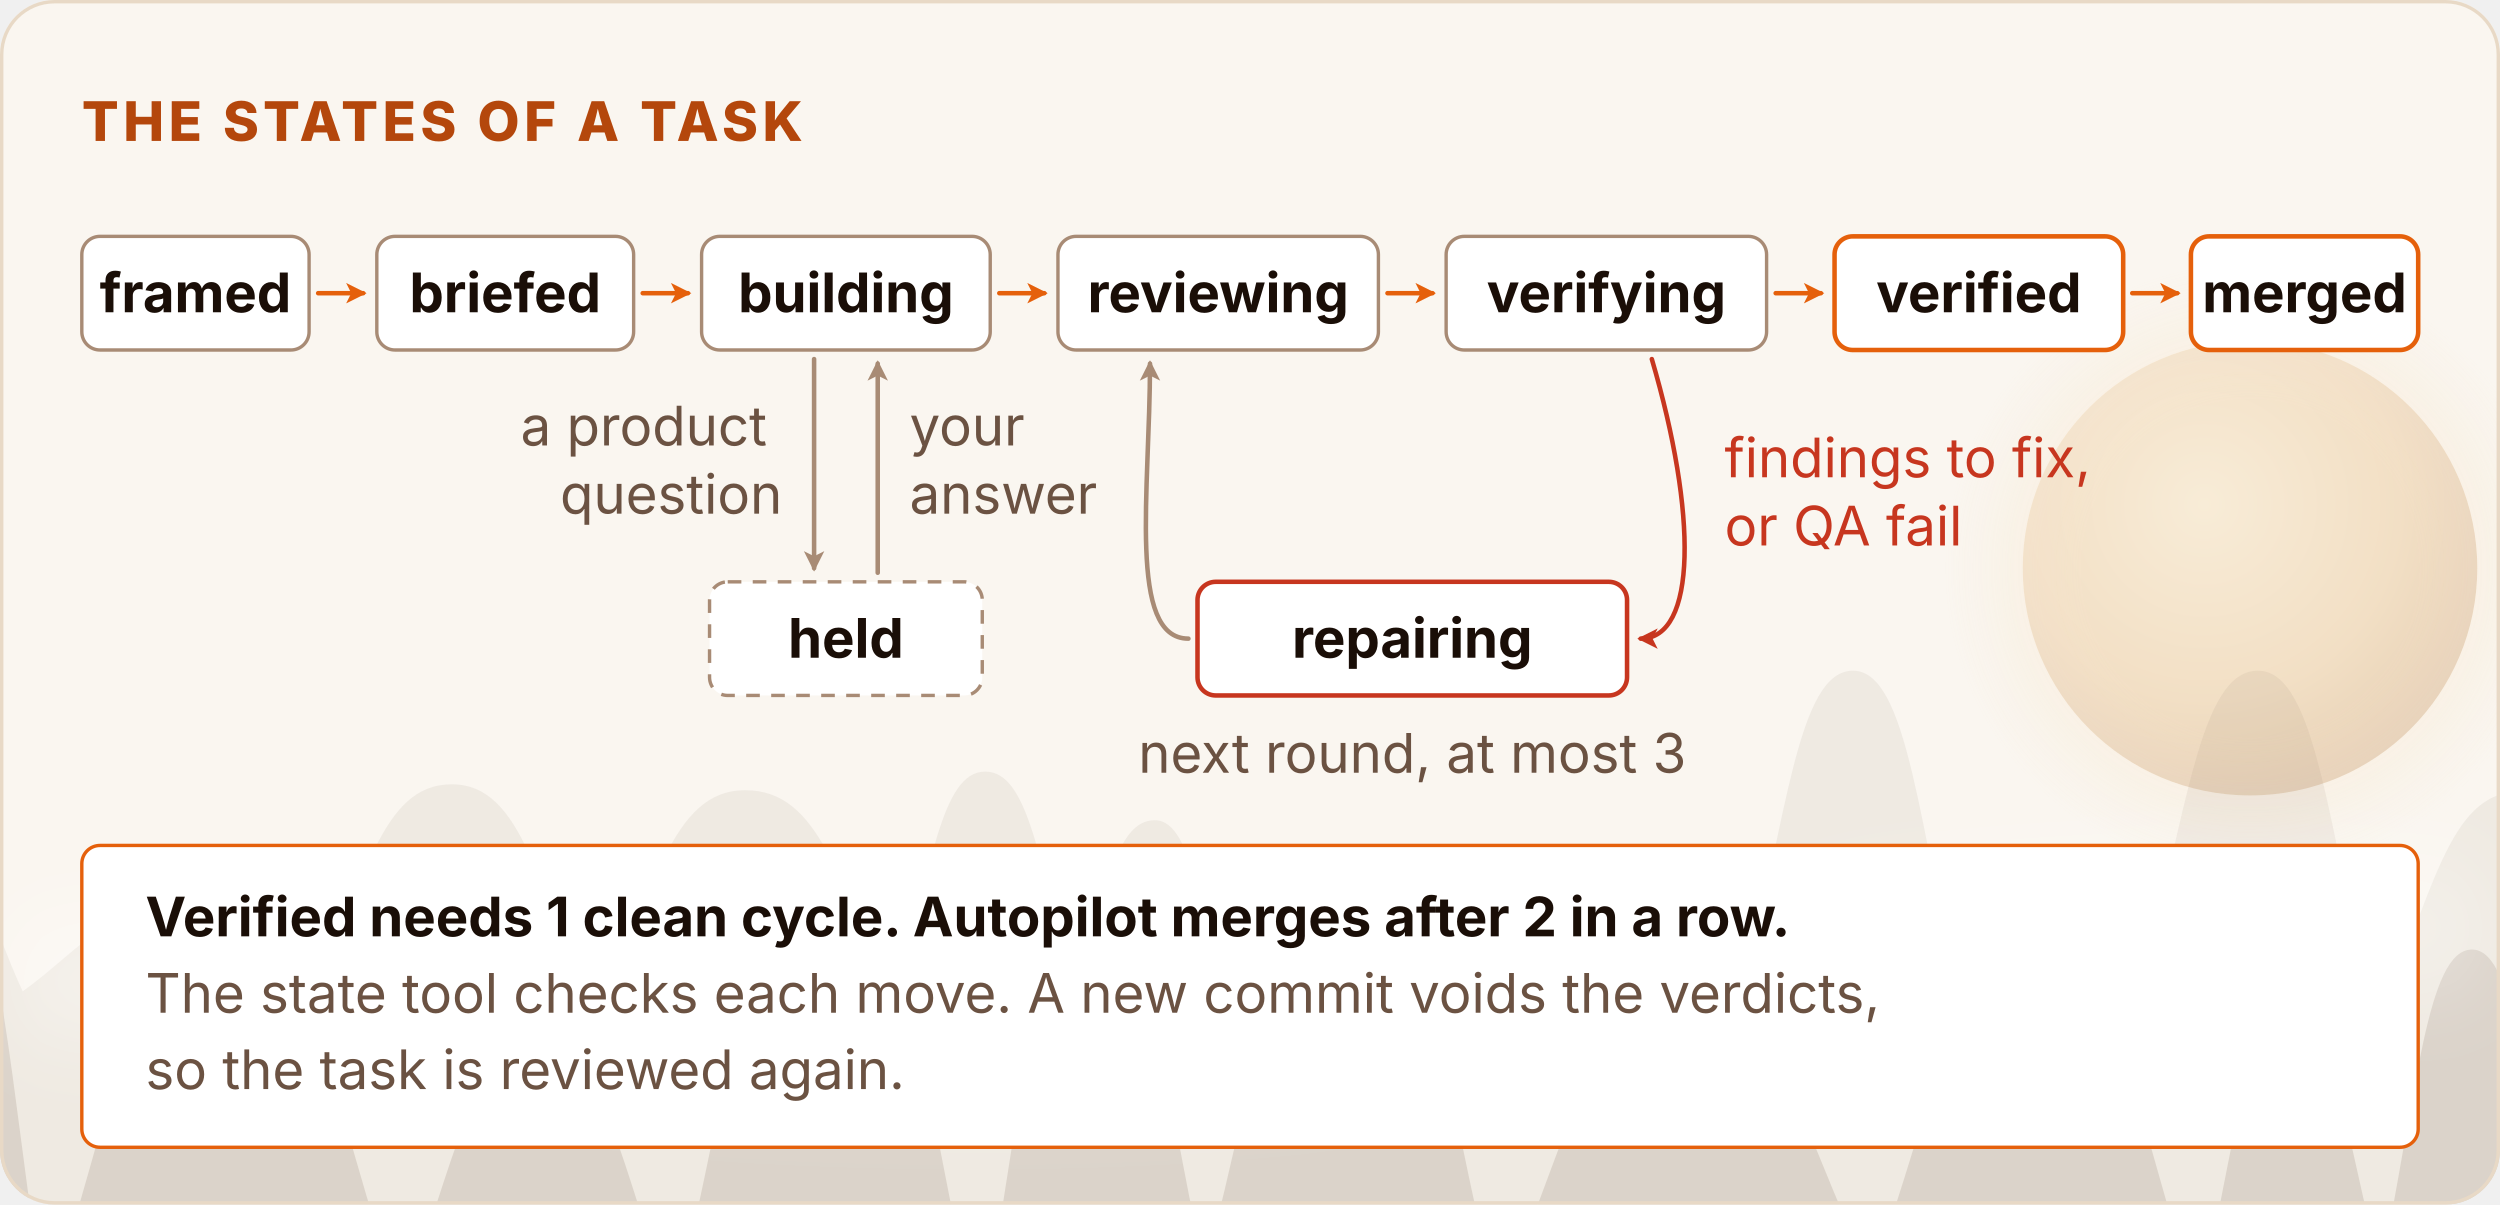
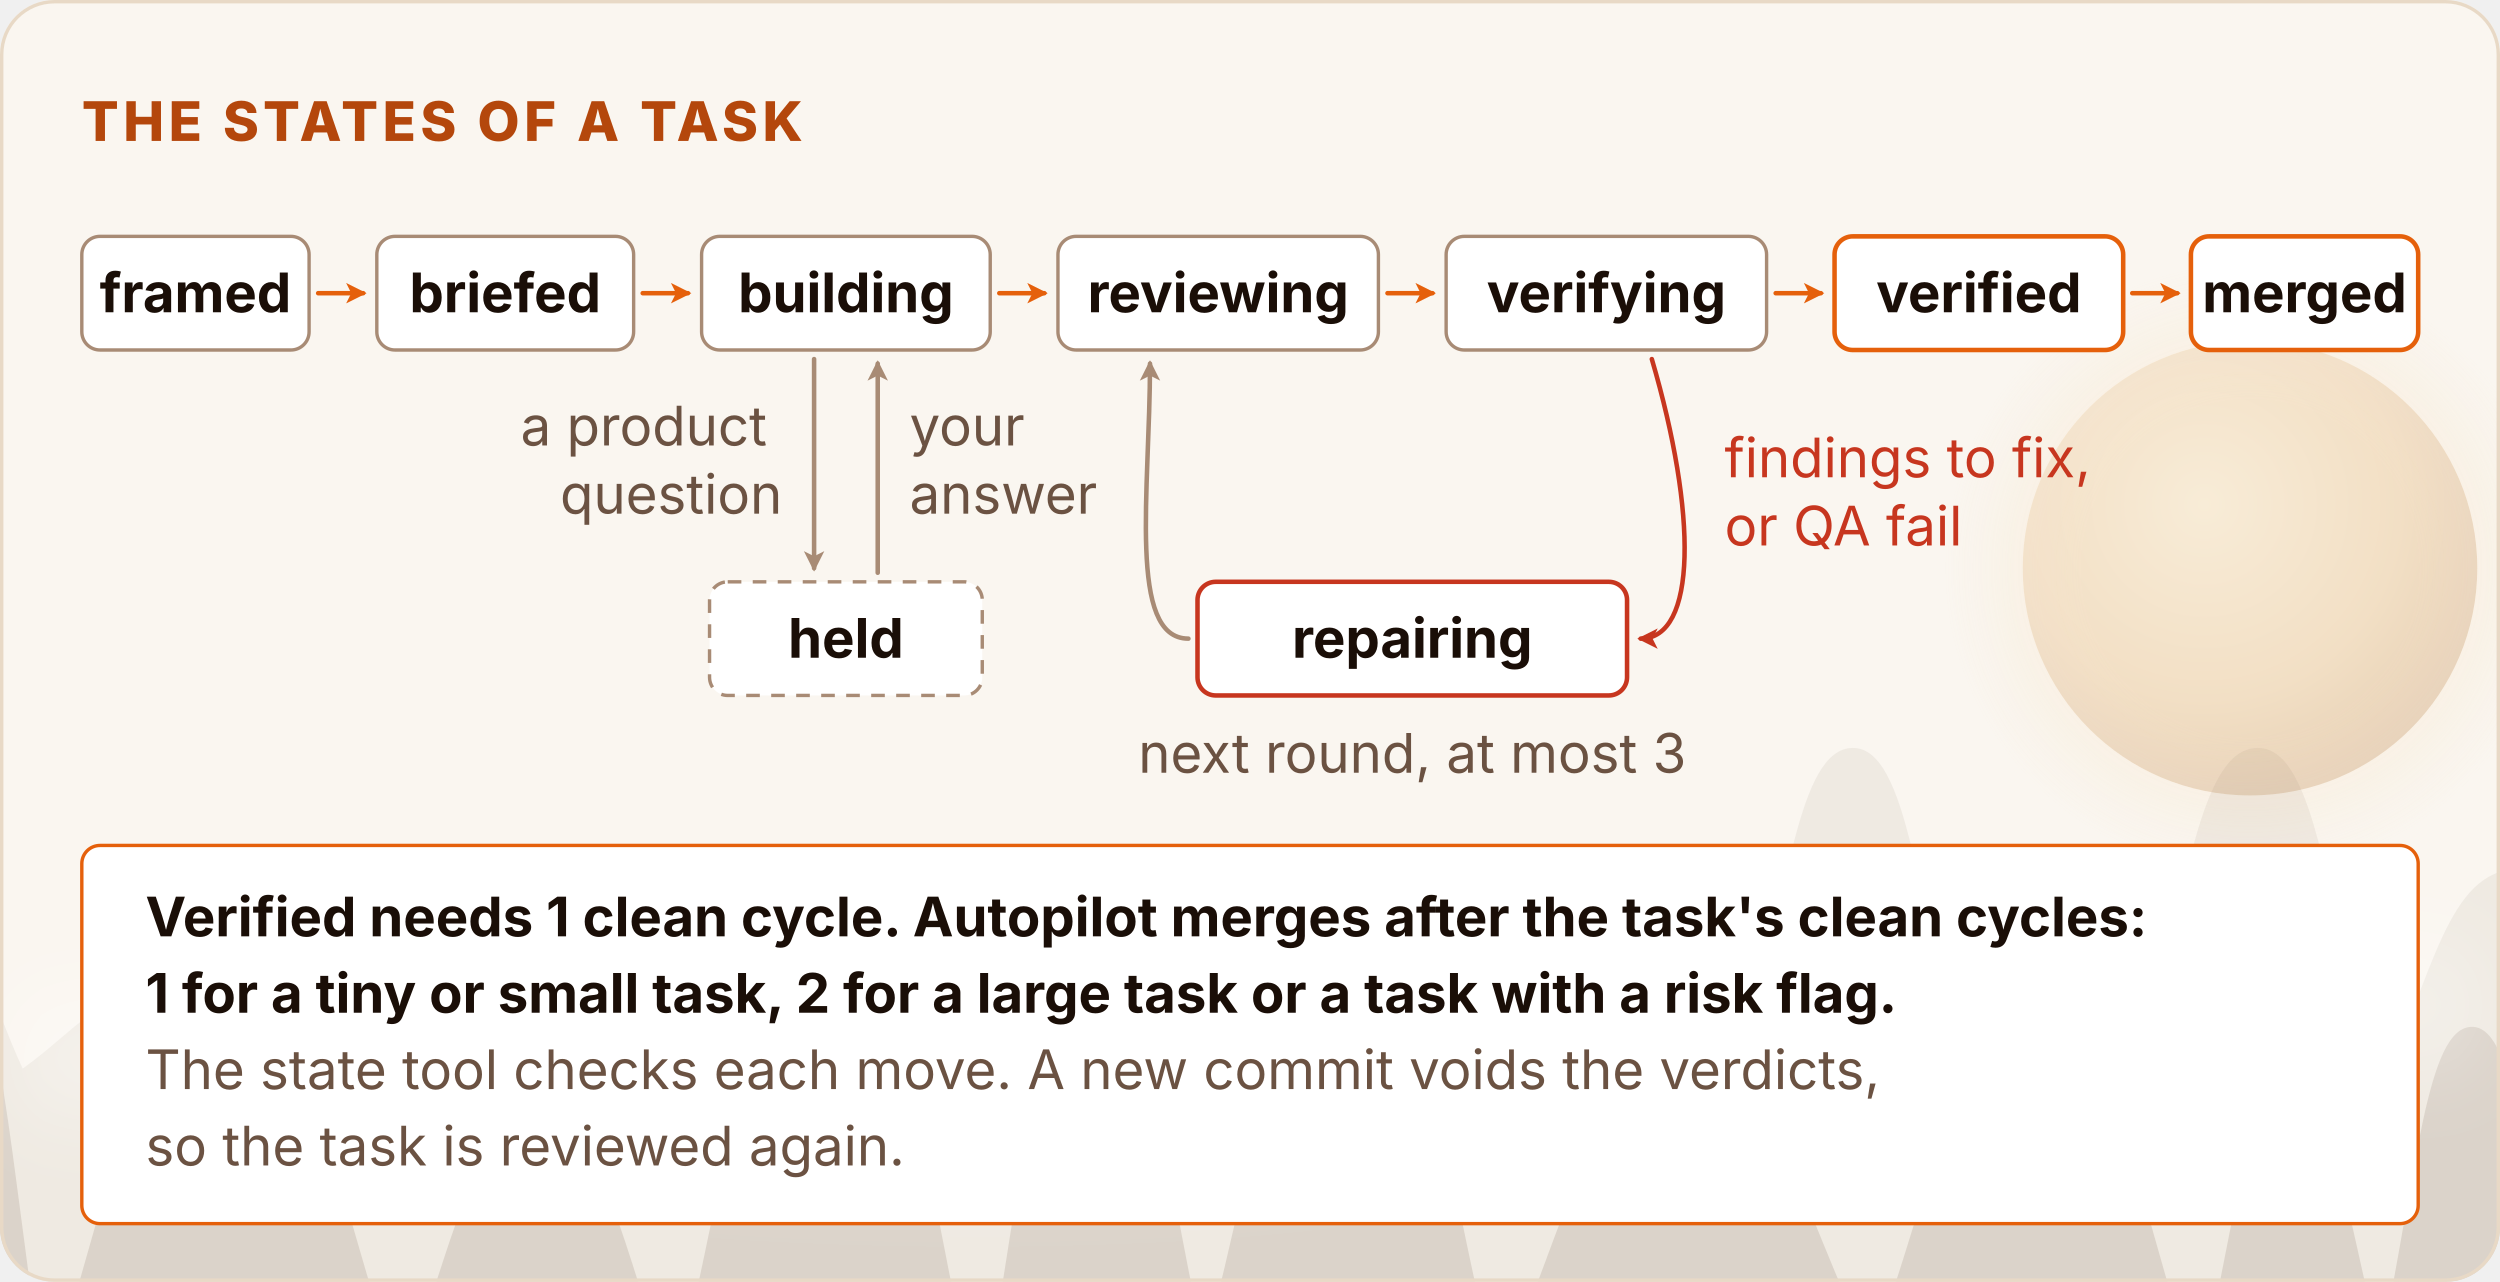
- <svg xmlns="http://www.w3.org/2000/svg" viewBox="0 0 1100 530" width="1100" height="530" role="img" aria-label="A task's life: framed, briefed, building, reviewing, verifying, verified, merged. A product question holds the task until your answer. Findings or a QA failure send it to repairing, then to review again, at most 3 rounds. Verified needs one clean cycle; autopilot merges after two.">
+ <svg xmlns="http://www.w3.org/2000/svg" viewBox="0 0 1100 564" width="1100" height="564" role="img" aria-label="A task's life: framed, briefed, building, reviewing, verifying, verified, merged. A product question holds the task until your answer. Findings or a QA failure send it to repairing, then to review again, at most 3 rounds. Verified needs one clean cycle; autopilot merges after one for a tiny or small task, two for a large or risky one.">
  <style>.pulse{animation:pulse 5s ease-in-out infinite}@keyframes pulse{50%{opacity:.55}}@media (prefers-reduced-motion:reduce){.pulse{animation:none}}</style>
  <defs>
    <linearGradient id="lifecycle-l-sky" x1="0" y1="0" x2="0" y2="1">
      <stop offset="0" stop-color="#080605" />
      <stop offset="0.45" stop-color="#1B120C" />
      <stop offset="0.72" stop-color="#22160E" />
      <stop offset="1" stop-color="#0A0706" />
    </linearGradient>
    <radialGradient id="lifecycle-l-haze">
      <stop offset="0" stop-color="#FF8A2A" stop-opacity="0.6" />
      <stop offset="0.5" stop-color="#FF6A0F" stop-opacity="0.2" />
      <stop offset="1" stop-color="#FF6A0F" stop-opacity="0" />
    </radialGradient>
    <radialGradient id="lifecycle-l-moonglow">
      <stop offset="0.55" stop-color="#F2CD96" stop-opacity="0.5" />
      <stop offset="1" stop-color="#F2CD96" stop-opacity="0" />
    </radialGradient>
    <radialGradient id="lifecycle-l-moon" cx="0.4" cy="0.36" r="0.72">
      <stop offset="0" stop-color="#F8E7C6" />
      <stop offset="0.6" stop-color="#E4BC88" />
      <stop offset="1" stop-color="#B8844F" />
    </radialGradient>
    <radialGradient id="lifecycle-l-iris" cx="0.51" cy="0.52" r="0.56">
      <stop offset="0" stop-color="#FFF4C2" />
      <stop offset="0.16" stop-color="#FFD54A" />
      <stop offset="0.4" stop-color="#FDB022" />
      <stop offset="0.66" stop-color="#EE7A0C" />
      <stop offset="0.86" stop-color="#A83E08" />
      <stop offset="1" stop-color="#4A1803" />
    </radialGradient>
    <linearGradient id="lifecycle-l-lid" x1="0" y1="0.34" x2="0" y2="0.96">
      <stop offset="0" stop-color="#000" stop-opacity="0.85" />
      <stop offset="1" stop-color="#000" stop-opacity="0" />
    </linearGradient>
    <linearGradient id="lifecycle-l-markR" x1="0" y1="0.5" x2="1" y2="0.3">
      <stop offset="0" stop-color="#B83A0A" />
      <stop offset="0.55" stop-color="#FF6A0F" />
      <stop offset="1" stop-color="#FFB050" />
    </linearGradient>
    <linearGradient id="lifecycle-l-markL" x1="1" y1="0.5" x2="0" y2="0.3">
      <stop offset="0" stop-color="#B83A0A" />
      <stop offset="0.55" stop-color="#FF6A0F" />
      <stop offset="1" stop-color="#FFB050" />
    </linearGradient>
    <linearGradient id="lifecycle-l-skin" x1="0" y1="0" x2="0" y2="1">
      <stop offset="0" stop-color="#040202" />
      <stop offset="0.32" stop-color="#1A110B" />
      <stop offset="0.6" stop-color="#33231A" />
      <stop offset="0.86" stop-color="#2C1E14" />
      <stop offset="1" stop-color="#3A2618" />
    </linearGradient>
    <linearGradient id="lifecycle-l-robe" x1="0" y1="0" x2="0" y2="1">
      <stop offset="0" stop-color="#2B2018" />
      <stop offset="1" stop-color="#100B08" />
    </linearGradient>
    <linearGradient id="lifecycle-l-bust" x1="0" y1="0" x2="0" y2="1">
      <stop offset="0" stop-color="#2B2018" />
      <stop offset="1" stop-color="#0A0604" />
    </linearGradient>
    <linearGradient id="lifecycle-l-hood" x1="0" y1="0" x2="0" y2="1">
      <stop offset="0" stop-color="#382A1F" />
      <stop offset="1" stop-color="#18120D" />
    </linearGradient>
    <linearGradient id="lifecycle-l-rock" x1="0" y1="0" x2="0" y2="1">
      <stop offset="0" stop-color="#33271D" />
      <stop offset="1" stop-color="#0D0907" />
    </linearGradient>
    <radialGradient id="lifecycle-l-disc" cx="0.5" cy="0.42" r="0.62">
      <stop offset="0" stop-color="#3B2B1E" />
      <stop offset="1" stop-color="#100B08" />
    </radialGradient>
    <radialGradient id="lifecycle-l-orb" cx="0.4" cy="0.38" r="0.65">
      <stop offset="0" stop-color="#FFF6D0" />
      <stop offset="0.45" stop-color="#FFC93C" />
      <stop offset="1" stop-color="#FF6A0F" />
    </radialGradient>
    <linearGradient id="lifecycle-l-fall" x1="0" y1="0" x2="0" y2="1">
      <stop offset="0" stop-color="#F4E6CC" stop-opacity="0.95" />
      <stop offset="1" stop-color="#F4E6CC" stop-opacity="0" />
    </linearGradient>
    <linearGradient id="lifecycle-l-word" x1="0" y1="0" x2="0" y2="1">
      <stop offset="0.2" stop-color="#FFF8EC" />
      <stop offset="0.5" stop-color="#FFD27A" />
      <stop offset="0.72" stop-color="#FF8A2A" />
      <stop offset="0.9" stop-color="#E2470A" />
    </linearGradient>
    <linearGradient id="lifecycle-l-chief" x1="0" y1="0" x2="0" y2="1">
      <stop offset="0" stop-color="#FFA040" />
      <stop offset="1" stop-color="#F05A0A" />
    </linearGradient>
    <filter id="lifecycle-l-wordglow" x="-10%" y="-20%" width="120%" height="140%">
      <feGaussianBlur in="SourceAlpha" stdDeviation="10" result="b" />
      <feFlood flood-color="#FF6A0F" flood-opacity="0.7" />
      <feComposite in2="b" operator="in" result="g" />
      <feMerge>
        <feMergeNode in="g" />
        <feMergeNode in="SourceGraphic" />
      </feMerge>
    </filter>
    <filter id="lifecycle-l-glow" x="-50%" y="-50%" width="200%" height="200%">
      <feGaussianBlur in="SourceGraphic" stdDeviation="2.6" result="b" />
      <feMerge>
        <feMergeNode in="b" />
        <feMergeNode in="SourceGraphic" />
      </feMerge>
    </filter>
    <filter id="lifecycle-l-blur" x="-50%" y="-50%" width="200%" height="200%">
      <feGaussianBlur stdDeviation="14" />
    </filter>
    <filter id="lifecycle-l-mist" x="-30%" y="-200%" width="160%" height="500%">
      <feGaussianBlur stdDeviation="20" />
    </filter>
    <marker id="lifecycle-l-hot" viewBox="0 0 12 12" refX="10" refY="6" markerWidth="9" markerHeight="9" markerUnits="userSpaceOnUse" orient="auto-start-reverse">
      <path d="M0 0 L12 6 L0 12 L3 6 z" fill="#E5600B" />
    </marker>
    <marker id="lifecycle-l-muted" viewBox="0 0 12 12" refX="10" refY="6" markerWidth="9" markerHeight="9" markerUnits="userSpaceOnUse" orient="auto-start-reverse">
      <path d="M0 0 L12 6 L0 12 L3 6 z" fill="#A88B75" />
    </marker>
    <marker id="lifecycle-l-bad" viewBox="0 0 12 12" refX="10" refY="6" markerWidth="9" markerHeight="9" markerUnits="userSpaceOnUse" orient="auto-start-reverse">
      <path d="M0 0 L12 6 L0 12 L3 6 z" fill="#C7361F" />
    </marker>
    <marker id="lifecycle-l-loop" viewBox="0 0 12 12" refX="10" refY="6" markerWidth="9" markerHeight="9" markerUnits="userSpaceOnUse" orient="auto-start-reverse">
      <path d="M0 0 L12 6 L0 12 L3 6 z" fill="#B4470C" />
    </marker>
    <clipPath id="lifecycle-l-frame">
-       <rect width="1100" height="530" rx="24" />
+       <rect width="1100" height="564" rx="24" />
    </clipPath>
  </defs>
  <g clip-path="url(#lifecycle-l-frame)">
-     <rect width="1100" height="530" rx="24" fill="#FAF6F0" />
+     <rect width="1100" height="564" rx="24" fill="#FAF6F0" />
    <circle cx="990" cy="250" r="134.4" fill="url(#lifecycle-l-moonglow)" opacity="0.4" />
    <circle cx="990" cy="250" r="100" fill="url(#lifecycle-l-moon)" opacity="0.3" />
-     <path d="M-60 530 L-60 470 C-46 421.4 -42.5 381.7 -25 381.7 C-7.5 381.7 -4 406.2 10 436.2 C35.2 418 41.5 403.2 72.9 403.2 C104.4 403.2 110.6 420.2 135.8 441.1 C161 388.3 167.3 345.1 198.8 345.1 C230.3 345.1 236.6 391.4 261.8 448.1 C288.2 392.8 294.9 347.7 327.9 347.7 C361 347.7 367.6 387.8 394.1 436.8 C409.8 383.3 413.8 339.5 433.5 339.5 C453.2 339.5 457.1 381.9 472.9 433.6 C487 393.6 490.5 360.9 508.1 360.9 C525.7 360.9 529.2 407.6 543.3 464.8 C564.5 425.6 569.8 393.6 596.4 393.6 C623 393.6 628.3 426.3 649.5 466.1 C673 434.4 678.8 408.5 708.2 408.5 C737.5 408.5 743.3 421.5 766.8 437.3 C786.2 359.1 791 295.1 815.3 295.1 C839.5 295.1 844.3 363.6 863.7 447.5 C879.4 422.1 883.3 401.4 902.8 401.4 C922.3 401.4 926.3 415.7 941.9 433.2 C962.5 357.2 967.7 295.1 993.5 295.1 C1019.4 295.1 1024.5 365.5 1045.2 451.5 C1070.5 394.8 1076.8 348.4 1108.4 348.4 C1140 348.4 1146.4 392.7 1171.7 446.8 L1171.7 530 Z" fill="#8C7867" opacity="0.1" />
-     <path d="M-60 530 L-60 590 C-44 480.4 -40 390.8 -20 390.8 C0 390.8 4 475.2 20 578.3 C51.3 484.9 59.2 408.5 98.3 408.5 C137.4 408.5 145.2 483.2 176.5 574.6 C200.6 512 206.6 460.9 236.6 460.9 C266.6 460.9 272.7 513.2 296.7 577.1 C323.6 467.3 330.3 377.5 363.9 377.5 C397.5 377.5 404.2 473 431.1 589.6 C450.8 483.3 455.8 396.3 480.5 396.3 C505.2 396.3 510.2 469.4 530 558.8 C555.8 462.1 562.2 383 594.5 383 C626.7 383 633.2 469 659 574 C691.8 499.3 700.1 438.1 741.2 438.1 C782.3 438.1 790.5 493.7 823.4 561.6 C852.2 482.9 859.4 418.5 895.4 418.5 C931.4 418.5 938.6 488.8 967.4 574.7 C983.5 505 987.5 448 1007.5 448 C1027.5 448 1031.5 497.8 1047.5 558.7 C1063.6 481.2 1067.6 417.8 1087.7 417.8 C1107.8 417.8 1111.8 487 1127.8 571.5 C1149.9 486.8 1155.4 417.5 1183 417.5 C1210.6 417.5 1216.1 483.5 1238.2 564.1 L1238.2 530 Z" fill="#8C7867" opacity="0.2" />
-     <ellipse cx="140" cy="431.6" rx="201.8" ry="26" fill="#FFFFFF" opacity="0.4" filter="url(#lifecycle-l-mist)" />
-     <ellipse cx="427.9" cy="452.6" rx="215.1" ry="26" fill="#FFFFFF" opacity="0.4" filter="url(#lifecycle-l-mist)" />
-     <ellipse cx="743" cy="444.3" rx="242.7" ry="26" fill="#FFFFFF" opacity="0.3" filter="url(#lifecycle-l-mist)" />
-     <ellipse cx="999.4" cy="408.3" rx="217.1" ry="26" fill="#FFFFFF" opacity="0.3" filter="url(#lifecycle-l-mist)" />
+     <path d="M-60 564 L-60 504 C-46 455.4 -42.5 415.7 -25 415.7 C-7.5 415.7 -4 440.2 10 470.2 C35.2 452 41.5 437.2 72.9 437.2 C104.4 437.2 110.6 454.2 135.8 475.1 C161 422.3 167.3 379.1 198.8 379.1 C230.3 379.1 236.6 425.4 261.8 482.1 C288.2 426.8 294.9 381.7 327.9 381.7 C361 381.7 367.6 421.8 394.1 470.8 C409.8 417.3 413.8 373.5 433.5 373.5 C453.2 373.5 457.1 415.9 472.9 467.6 C487 427.6 490.5 394.9 508.1 394.9 C525.7 394.9 529.2 441.6 543.3 498.8 C564.5 459.6 569.8 427.6 596.4 427.6 C623 427.6 628.3 460.3 649.5 500.1 C673 468.4 678.8 442.5 708.2 442.5 C737.5 442.5 743.3 455.5 766.8 471.3 C786.2 393.1 791 329.1 815.3 329.1 C839.5 329.1 844.3 397.6 863.7 481.5 C879.4 456.1 883.3 435.4 902.8 435.4 C922.3 435.4 926.3 449.7 941.9 467.2 C962.5 391.2 967.7 329.1 993.5 329.1 C1019.4 329.1 1024.5 399.5 1045.2 485.5 C1070.5 428.8 1076.8 382.4 1108.4 382.4 C1140 382.4 1146.4 426.7 1171.7 480.8 L1171.7 564 Z" fill="#8C7867" opacity="0.1" />
+     <path d="M-60 564 L-60 624 C-44 514.4 -40 424.8 -20 424.8 C0 424.8 4 509.2 20 612.3 C51.3 518.9 59.2 442.5 98.3 442.5 C137.4 442.5 145.2 517.2 176.5 608.6 C200.6 546 206.6 494.9 236.6 494.9 C266.6 494.9 272.7 547.2 296.7 611.1 C323.6 501.3 330.3 411.5 363.9 411.5 C397.5 411.5 404.2 507 431.1 623.6 C450.8 517.3 455.8 430.3 480.5 430.3 C505.2 430.3 510.2 503.4 530 592.8 C555.8 496.1 562.2 417 594.5 417 C626.7 417 633.2 503 659 608 C691.8 533.3 700.1 472.1 741.2 472.1 C782.3 472.1 790.5 527.7 823.4 595.6 C852.2 516.9 859.4 452.5 895.4 452.5 C931.4 452.5 938.6 522.8 967.4 608.7 C983.5 539 987.5 482 1007.5 482 C1027.5 482 1031.5 531.8 1047.5 592.7 C1063.6 515.2 1067.6 451.8 1087.7 451.8 C1107.8 451.8 1111.8 521 1127.8 605.5 C1149.9 520.8 1155.4 451.5 1183 451.5 C1210.6 451.5 1216.1 517.5 1238.2 598.1 L1238.2 564 Z" fill="#8C7867" opacity="0.2" />
+     <ellipse cx="140" cy="465.6" rx="201.8" ry="26" fill="#FFFFFF" opacity="0.4" filter="url(#lifecycle-l-mist)" />
+     <ellipse cx="427.9" cy="486.6" rx="215.1" ry="26" fill="#FFFFFF" opacity="0.4" filter="url(#lifecycle-l-mist)" />
+     <ellipse cx="743" cy="478.3" rx="242.7" ry="26" fill="#FFFFFF" opacity="0.3" filter="url(#lifecycle-l-mist)" />
+     <ellipse cx="999.4" cy="442.3" rx="217.1" ry="26" fill="#FFFFFF" opacity="0.3" filter="url(#lifecycle-l-mist)" />
    <text x="36" y="62" font-family="-apple-system, BlinkMacSystemFont, 'Segoe UI', Inter, Helvetica, Arial, sans-serif" font-size="24" font-weight="800" fill="#B4470C" text-anchor="start" letter-spacing="2">
      <tspan x="36" dy="0">THE STATES OF A TASK</tspan>
    </text>
    <rect x="36" y="104" width="100" height="50" rx="8" fill="#FFFFFF" stroke="#A88B75" stroke-width="1.5" />
    <text x="86" y="137.4" font-family="-apple-system, BlinkMacSystemFont, 'Segoe UI', Inter, Helvetica, Arial, sans-serif" font-size="24" font-weight="700" fill="#1A0E07" text-anchor="middle">
      <tspan x="86" dy="0">framed</tspan>
    </text>
    <path d="M140 129 L 159.8 129" fill="none" stroke="#E5600B" stroke-width="2" stroke-linecap="round" stroke-linejoin="round" marker-end="url(#lifecycle-l-hot)" />
    <rect x="165.8" y="104" width="113" height="50" rx="8" fill="#FFFFFF" stroke="#A88B75" stroke-width="1.5" />
    <text x="222.3" y="137.4" font-family="-apple-system, BlinkMacSystemFont, 'Segoe UI', Inter, Helvetica, Arial, sans-serif" font-size="24" font-weight="700" fill="#1A0E07" text-anchor="middle">
      <tspan x="222.3" dy="0">briefed</tspan>
    </text>
    <path d="M282.8 129 L 302.7 129" fill="none" stroke="#E5600B" stroke-width="2" stroke-linecap="round" stroke-linejoin="round" marker-end="url(#lifecycle-l-hot)" />
    <rect x="308.7" y="104" width="127" height="50" rx="8" fill="#FFFFFF" stroke="#A88B75" stroke-width="1.5" />
    <text x="372.2" y="137.4" font-family="-apple-system, BlinkMacSystemFont, 'Segoe UI', Inter, Helvetica, Arial, sans-serif" font-size="24" font-weight="700" fill="#1A0E07" text-anchor="middle">
      <tspan x="372.2" dy="0">building</tspan>
    </text>
    <path d="M439.7 129 L 459.5 129" fill="none" stroke="#E5600B" stroke-width="2" stroke-linecap="round" stroke-linejoin="round" marker-end="url(#lifecycle-l-hot)" />
    <rect x="465.5" y="104" width="141" height="50" rx="8" fill="#FFFFFF" stroke="#A88B75" stroke-width="1.5" />
    <text x="536" y="137.4" font-family="-apple-system, BlinkMacSystemFont, 'Segoe UI', Inter, Helvetica, Arial, sans-serif" font-size="24" font-weight="700" fill="#1A0E07" text-anchor="middle">
      <tspan x="536" dy="0">reviewing</tspan>
    </text>
    <path d="M610.5 129 L 630.3 129" fill="none" stroke="#E5600B" stroke-width="2" stroke-linecap="round" stroke-linejoin="round" marker-end="url(#lifecycle-l-hot)" />
    <rect x="636.3" y="104" width="141" height="50" rx="8" fill="#FFFFFF" stroke="#A88B75" stroke-width="1.5" />
    <text x="706.8" y="137.4" font-family="-apple-system, BlinkMacSystemFont, 'Segoe UI', Inter, Helvetica, Arial, sans-serif" font-size="24" font-weight="700" fill="#1A0E07" text-anchor="middle">
      <tspan x="706.8" dy="0">verifying</tspan>
    </text>
    <path d="M781.3 129 L 801.2 129" fill="none" stroke="#E5600B" stroke-width="2" stroke-linecap="round" stroke-linejoin="round" marker-end="url(#lifecycle-l-hot)" />
    <rect x="807.2" y="104" width="127" height="50" rx="8" fill="#FFFFFF" stroke="#E5600B" stroke-width="2" />
    <text x="870.7" y="137.4" font-family="-apple-system, BlinkMacSystemFont, 'Segoe UI', Inter, Helvetica, Arial, sans-serif" font-size="24" font-weight="700" fill="#1A0E07" text-anchor="middle">
      <tspan x="870.7" dy="0">verified</tspan>
    </text>
    <path d="M938.2 129 L 958 129" fill="none" stroke="#E5600B" stroke-width="2" stroke-linecap="round" stroke-linejoin="round" marker-end="url(#lifecycle-l-hot)" />
    <rect x="964" y="104" width="100" height="50" rx="8" fill="#FFFFFF" stroke="#E5600B" stroke-width="2" />
    <text x="1014" y="137.4" font-family="-apple-system, BlinkMacSystemFont, 'Segoe UI', Inter, Helvetica, Arial, sans-serif" font-size="24" font-weight="700" fill="#1A0E07" text-anchor="middle">
      <tspan x="1014" dy="0">merged</tspan>
    </text>
    <path d="M358.2 158 L 358.2 250" fill="none" stroke="#A88B75" stroke-width="2" stroke-linecap="round" stroke-linejoin="round" marker-end="url(#lifecycle-l-muted)" />
    <path d="M386.2 252 L 386.2 160" fill="none" stroke="#A88B75" stroke-width="2" stroke-linecap="round" stroke-linejoin="round" marker-end="url(#lifecycle-l-muted)" />
    <text x="344.2" y="196" font-family="-apple-system, BlinkMacSystemFont, 'Segoe UI', Inter, Helvetica, Arial, sans-serif" font-size="24" font-weight="400" fill="#6B5242" text-anchor="end">
      <tspan x="344.2" dy="0">a product</tspan>
      <tspan x="344.2" dy="30">question</tspan>
    </text>
    <text x="400.2" y="196" font-family="-apple-system, BlinkMacSystemFont, 'Segoe UI', Inter, Helvetica, Arial, sans-serif" font-size="24" font-weight="400" fill="#6B5242" text-anchor="start">
      <tspan x="400.2" dy="0">your</tspan>
      <tspan x="400.2" dy="30">answer</tspan>
    </text>
    <rect x="312.2" y="256" width="120" height="50" rx="8" fill="#FFFFFF" stroke="#A88B75" stroke-width="1.5" stroke-dasharray="6 5" />
    <text x="372.2" y="289.4" font-family="-apple-system, BlinkMacSystemFont, 'Segoe UI', Inter, Helvetica, Arial, sans-serif" font-size="24" font-weight="700" fill="#1A0E07" text-anchor="middle">
      <tspan x="372.2" dy="0">held</tspan>
    </text>
    <path d="M726.8 158 C 746.8 226, 746.8 281, 721.9 281" fill="none" stroke="#C7361F" stroke-width="2" stroke-linecap="round" stroke-linejoin="round" marker-end="url(#lifecycle-l-bad)" />
    <text x="758.8" y="210" font-family="-apple-system, BlinkMacSystemFont, 'Segoe UI', Inter, Helvetica, Arial, sans-serif" font-size="24" font-weight="400" fill="#C7361F" text-anchor="start">
      <tspan x="758.8" dy="0">findings to fix,</tspan>
      <tspan x="758.8" dy="30">or QA fail</tspan>
    </text>
    <path d="M522.9 281 C 496 281, 506 216, 506 160" fill="none" stroke="#A88B75" stroke-width="2" stroke-linecap="round" stroke-linejoin="round" marker-end="url(#lifecycle-l-muted)" />
    <rect x="526.9" y="256" width="189" height="50" rx="8" fill="#FFFFFF" stroke="#C7361F" stroke-width="2" />
    <text x="621.4" y="289.4" font-family="-apple-system, BlinkMacSystemFont, 'Segoe UI', Inter, Helvetica, Arial, sans-serif" font-size="24" font-weight="700" fill="#1A0E07" text-anchor="middle">
      <tspan x="621.4" dy="0">repairing</tspan>
    </text>
    <text x="621.4" y="340" font-family="-apple-system, BlinkMacSystemFont, 'Segoe UI', Inter, Helvetica, Arial, sans-serif" font-size="24" font-weight="400" fill="#6B5242" text-anchor="middle">
      <tspan x="621.4" dy="0">next round, at most 3</tspan>
    </text>
-     <rect x="36" y="372" width="1028" height="132.8" rx="8" fill="#FFFFFF" stroke="#E5600B" stroke-width="1.5" />
+     <rect x="36" y="372" width="1028" height="166.4" rx="8" fill="#FFFFFF" stroke="#E5600B" stroke-width="1.5" />
    <text x="64" y="412" font-family="-apple-system, BlinkMacSystemFont, 'Segoe UI', Inter, Helvetica, Arial, sans-serif" font-size="24" font-weight="700" fill="#1A0E07" text-anchor="start">
-       <tspan x="64" dy="0">Verified needs 1 clean cycle. Autopilot merges after 2 in a row.</tspan>
-     </text>
-     <text x="64" y="445.6" font-family="-apple-system, BlinkMacSystemFont, 'Segoe UI', Inter, Helvetica, Arial, sans-serif" font-size="24" font-weight="400" fill="#6B5242" text-anchor="start">
+       <tspan x="64" dy="0">Verified needs 1 clean cycle. Autopilot merges after the task's clean cycles:</tspan>
+       <tspan x="64" dy="33.6">1 for a tiny or small task, 2 for a large task or a task with a risk flag.</tspan>
+     </text>
+     <text x="64" y="479.2" font-family="-apple-system, BlinkMacSystemFont, 'Segoe UI', Inter, Helvetica, Arial, sans-serif" font-size="24" font-weight="400" fill="#6B5242" text-anchor="start">
      <tspan x="64" dy="0">The state tool checks each move. A new commit voids the verdicts,</tspan>
      <tspan x="64" dy="33.6">so the task is reviewed again.</tspan>
    </text>
  </g>
-   <rect x="0.75" y="0.75" width="1098.5" height="528.5" rx="23.25" fill="none" stroke="#E8D9C6" stroke-width="1.5" />
+   <rect x="0.75" y="0.75" width="1098.5" height="562.5" rx="23.25" fill="none" stroke="#E8D9C6" stroke-width="1.5" />
</svg>
